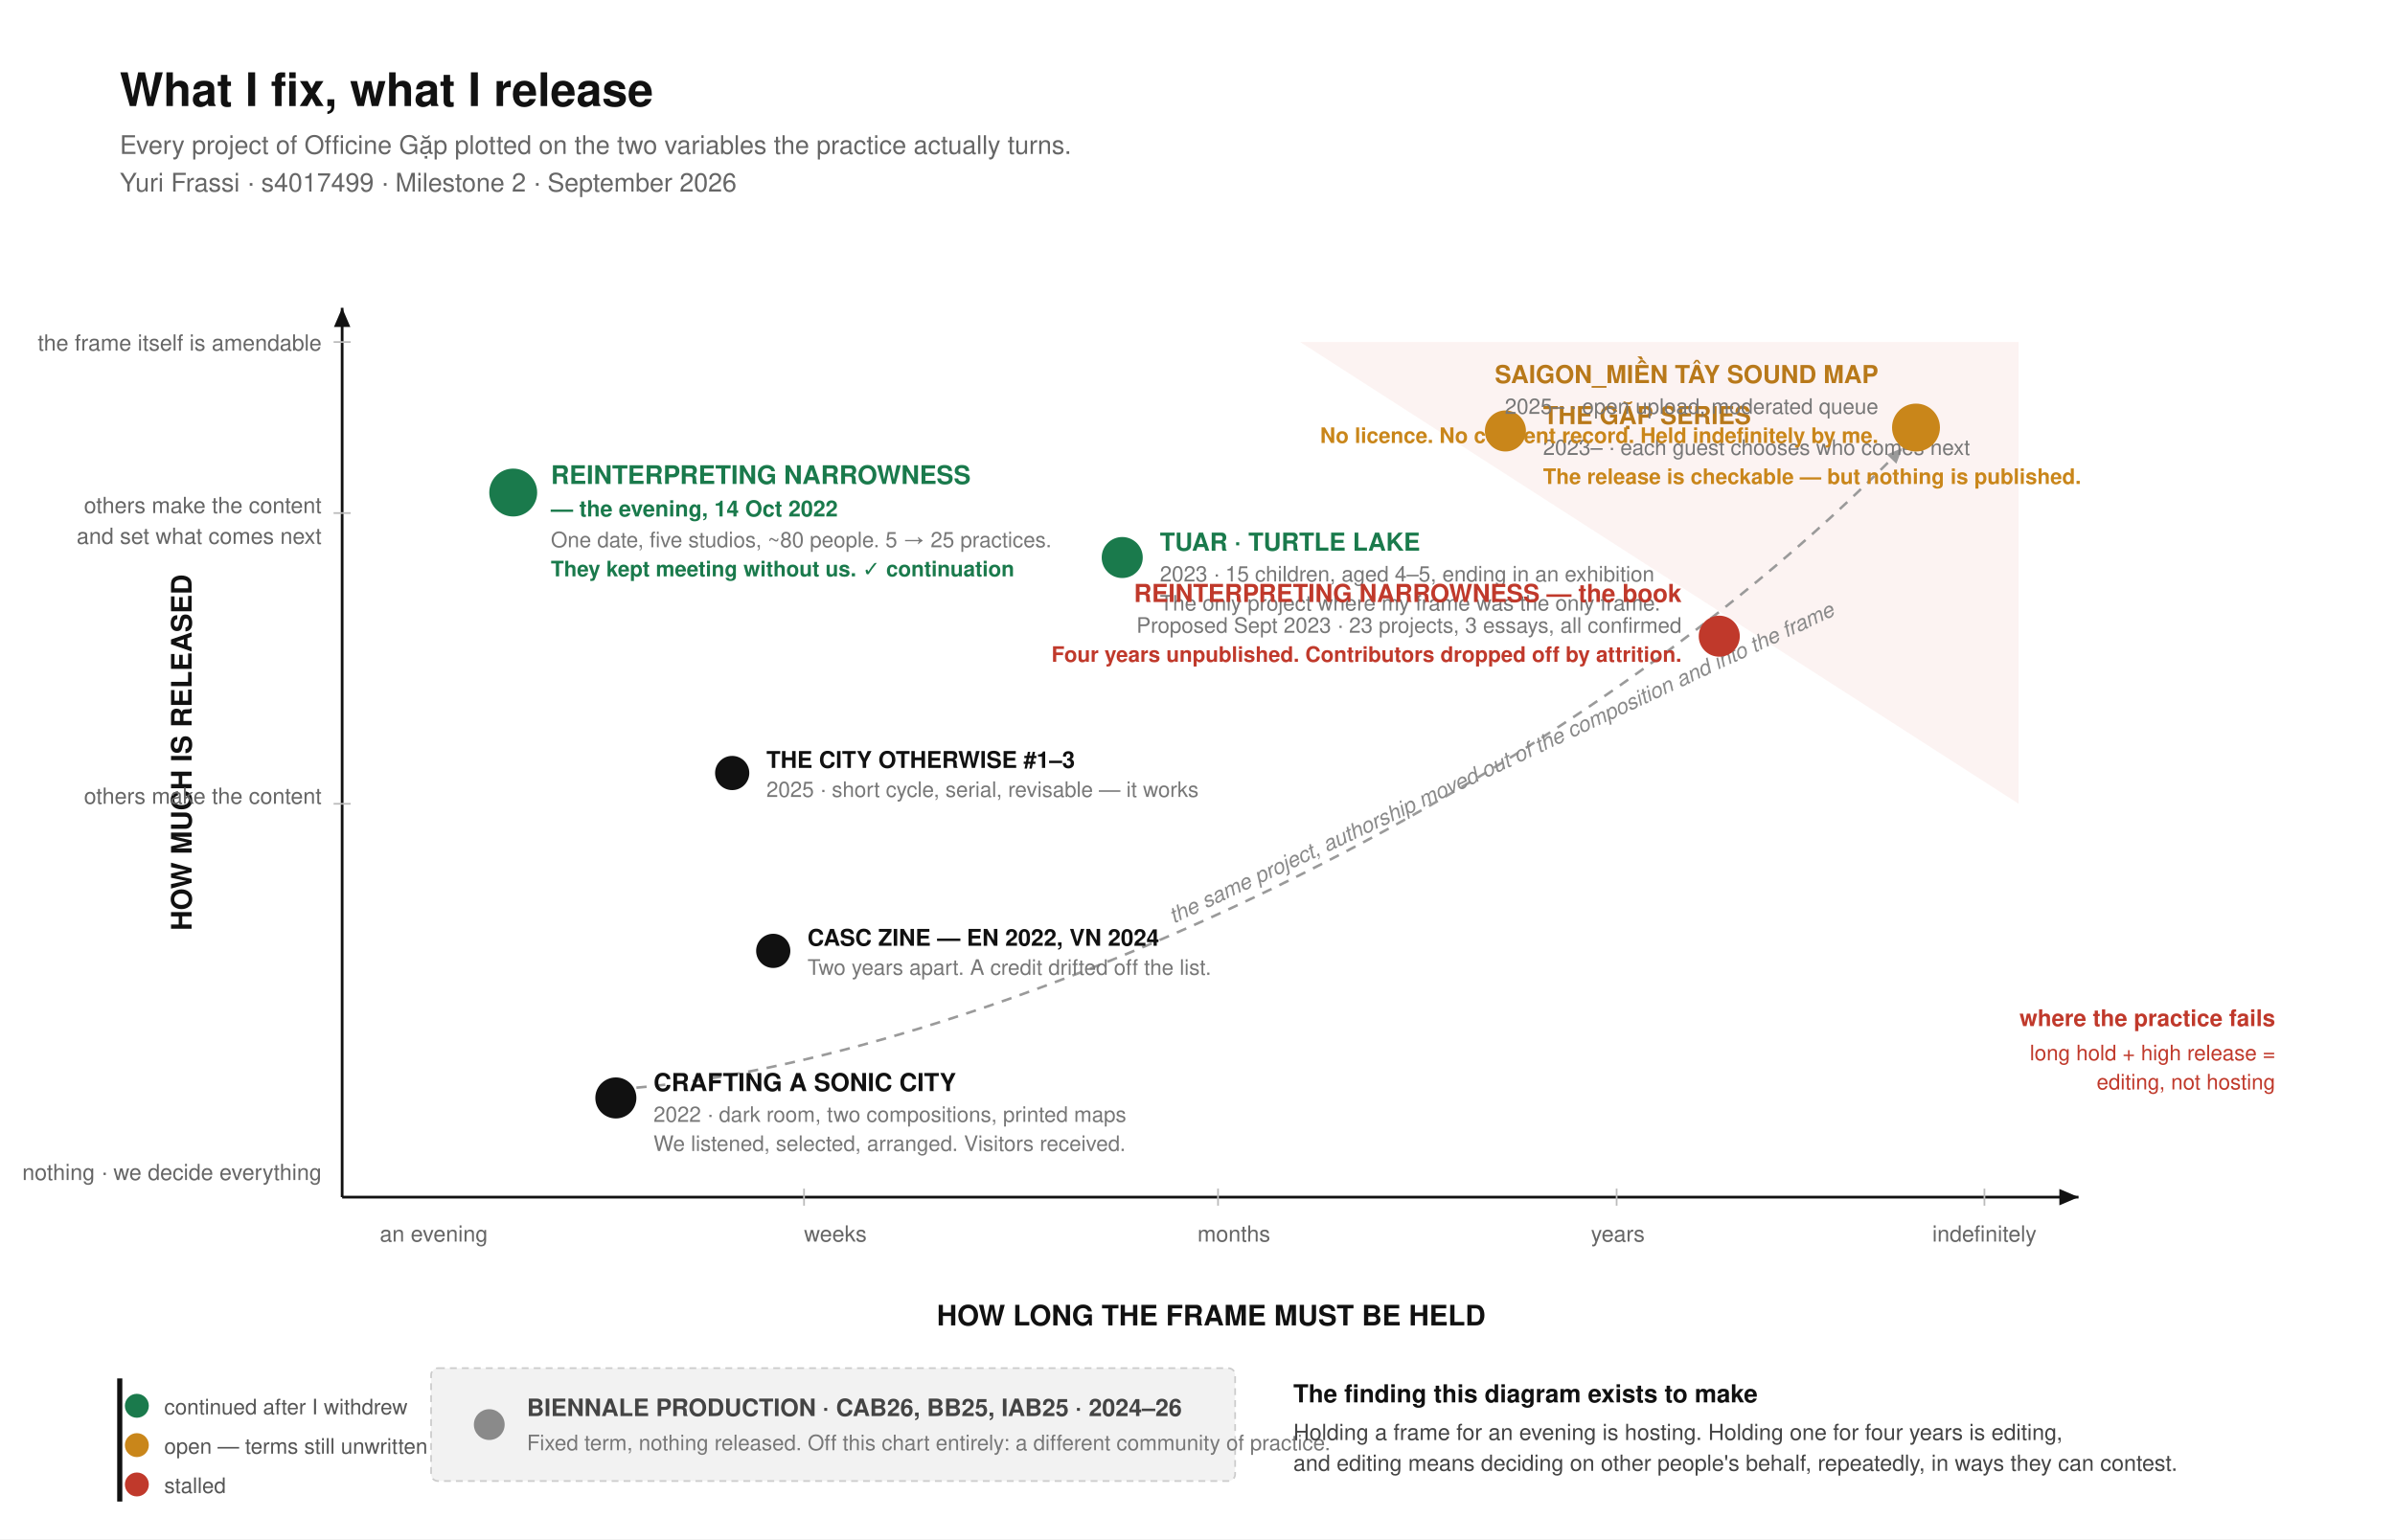
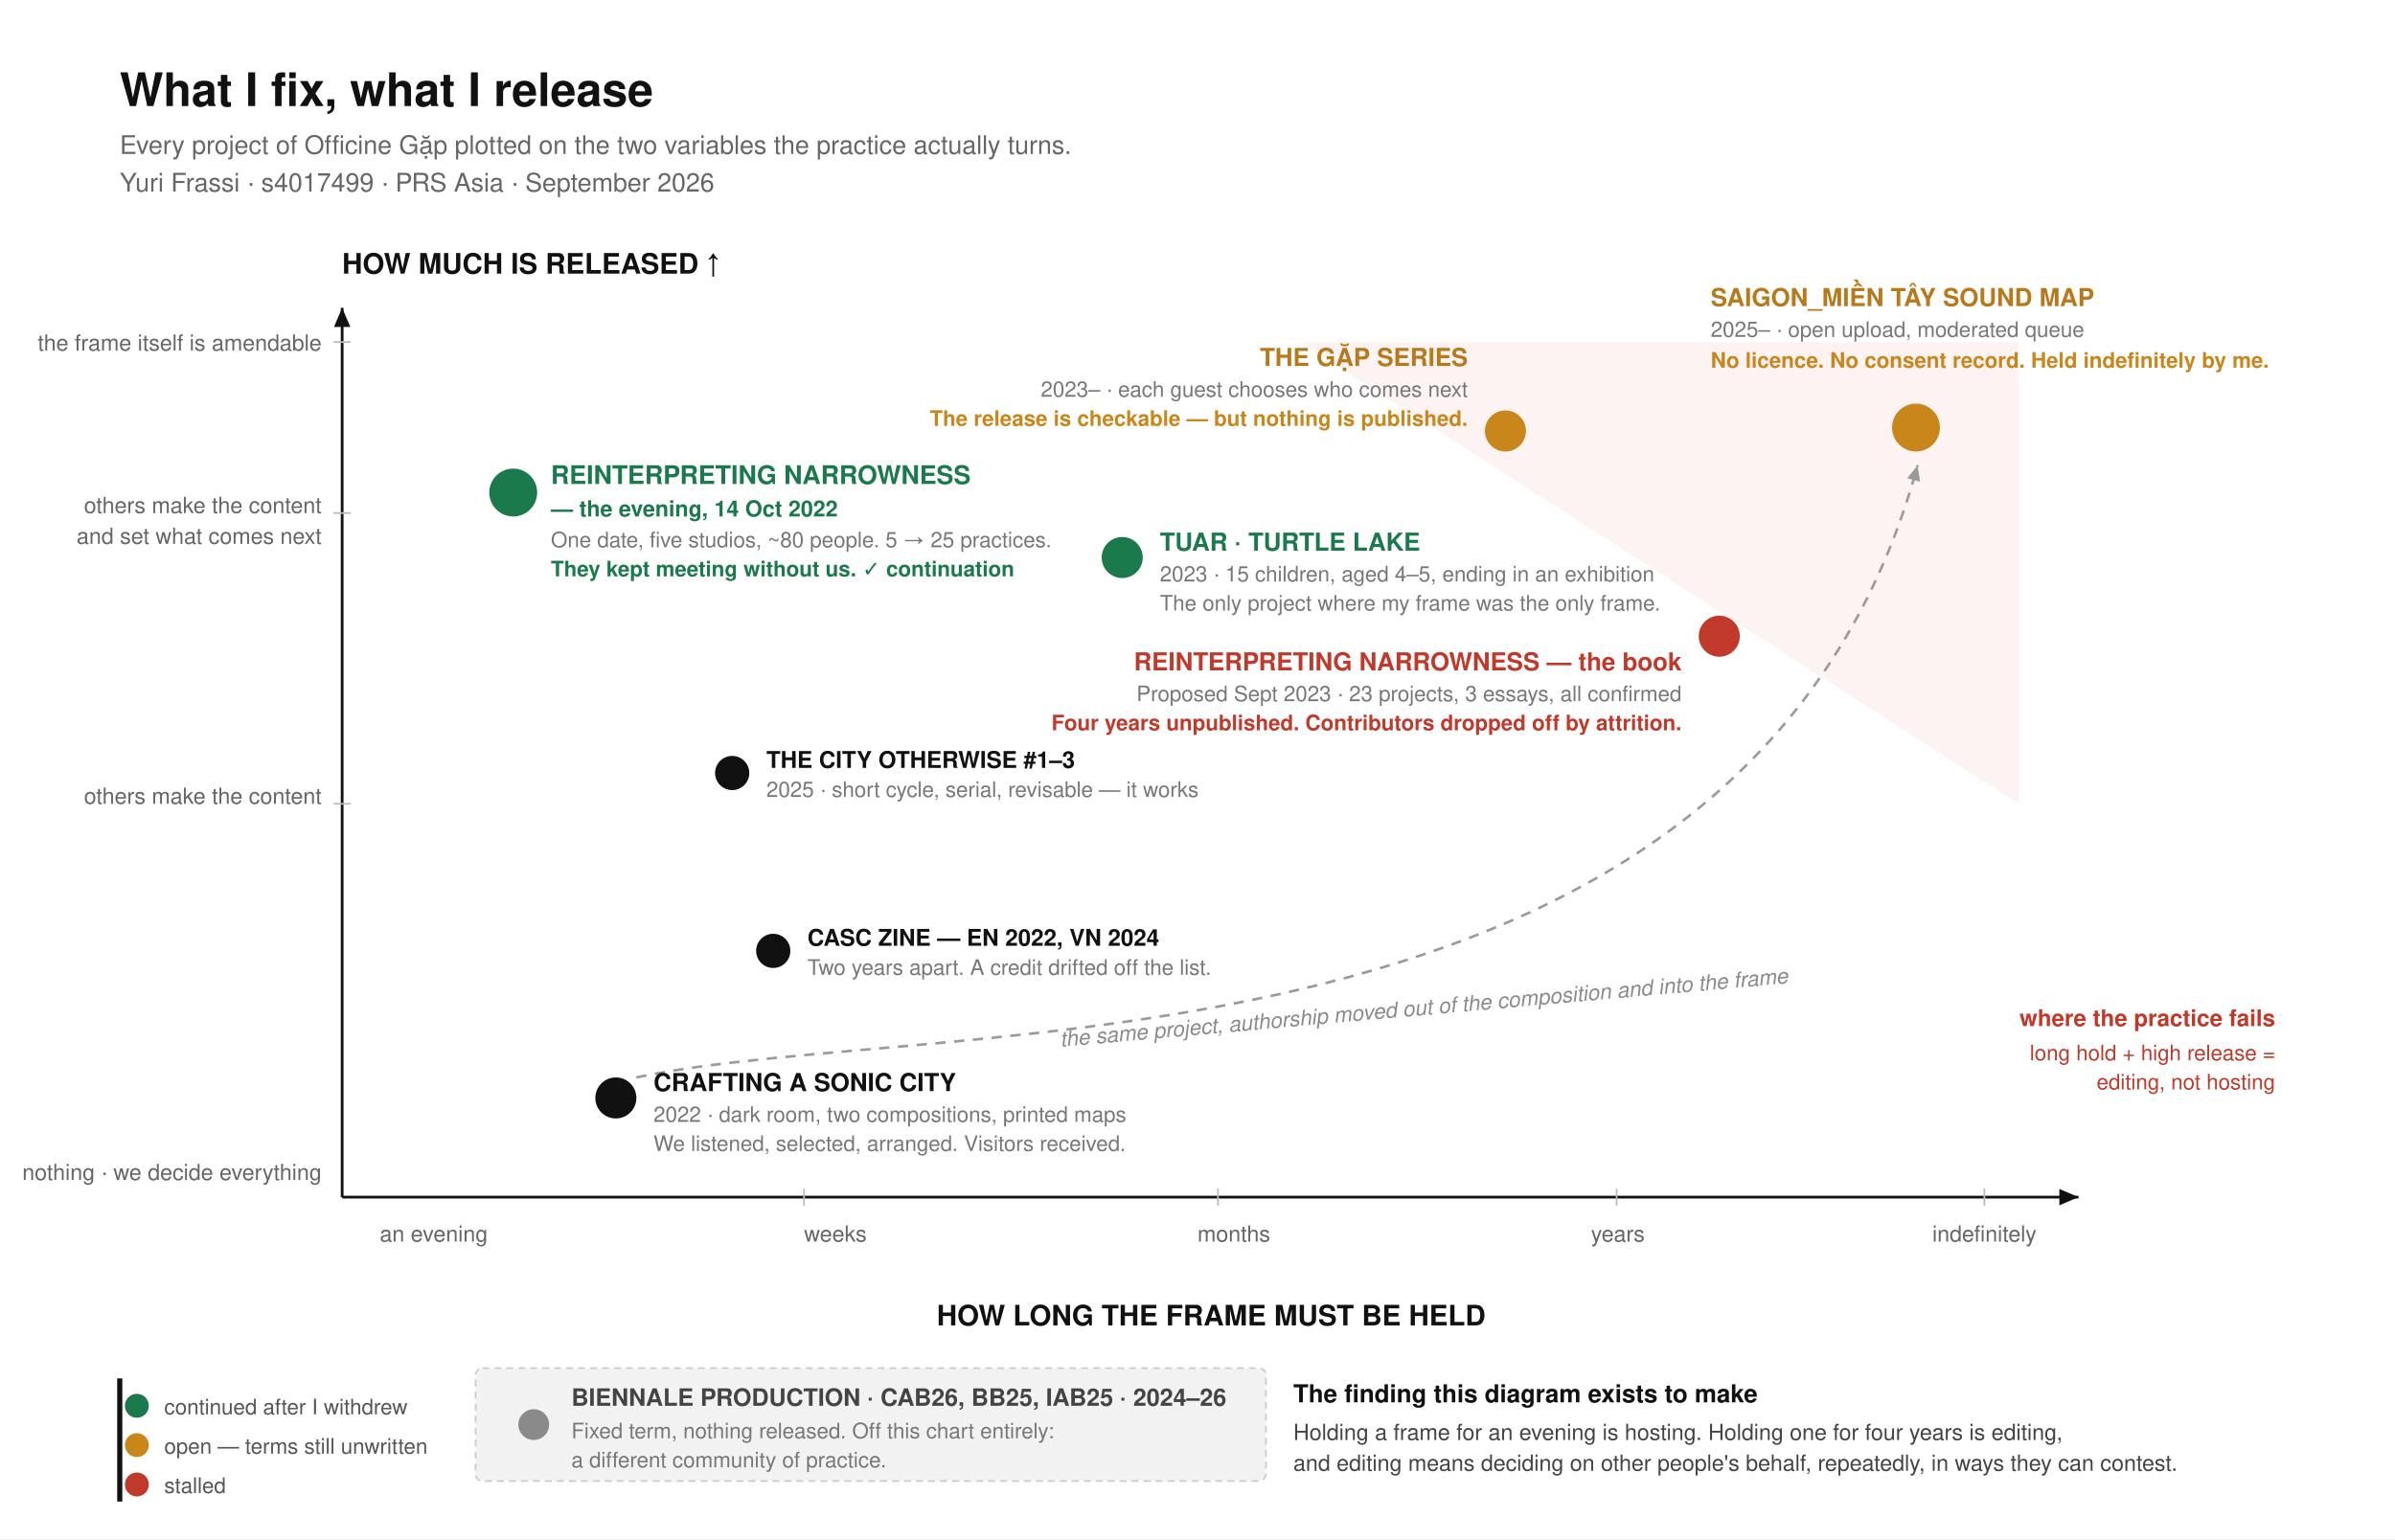
<svg xmlns="http://www.w3.org/2000/svg" viewBox="0 0 1400 900" width="1400" height="900" font-family="Helvetica Neue, Helvetica, Arial, sans-serif">
  <defs>
    <marker id="ar" markerWidth="9" markerHeight="9" refX="7" refY="3" orient="auto">
      <path d="M0,0 L7,3 L0,6 z" fill="#111" />
    </marker>
    <marker id="arGrey" markerWidth="8" markerHeight="8" refX="6" refY="2.6" orient="auto">
      <path d="M0,0 L6,2.6 L0,5.2 z" fill="#9a9a9a" />
    </marker>
  </defs>
  <rect width="1400" height="900" fill="#ffffff" />
  <text x="70" y="62" font-size="27" font-weight="600" fill="#111">What I fix, what I release</text>
  <text x="70" y="90" font-size="15" fill="#666">Every project of Officine Gặp plotted on the two variables the practice actually turns.</text>
-   <text x="70" y="112" font-size="15" fill="#666">Yuri Frassi · s4017499 · Milestone 2 · September 2026</text>
+   <text x="70" y="112" font-size="15" fill="#666">Yuri Frassi · s4017499 · PRS Asia · September 2026</text>
  <path d="M 760 200 L 1180 200 L 1180 470 Z" fill="#d94f3d" opacity="0.07" />
  <text x="1330" y="600" font-size="13.5" font-weight="600" fill="#c0392b" text-anchor="end">where the practice fails</text>
  <text x="1330" y="620" font-size="12.5" fill="#c0392b" text-anchor="end">long hold + high release =</text>
  <text x="1330" y="637" font-size="12.5" fill="#c0392b" text-anchor="end">editing, not hosting</text>
  <line x1="200" y1="700" x2="1215" y2="700" stroke="#111" stroke-width="1.6" marker-end="url(#ar)" />
  <line x1="200" y1="700" x2="200" y2="180" stroke="#111" stroke-width="1.6" marker-end="url(#ar)" />
  <text x="708" y="775" font-size="16.5" font-weight="600" fill="#111" text-anchor="middle">HOW LONG THE FRAME MUST BE HELD</text>
  <text x="222" y="726" font-size="13" fill="#666">an evening</text>
  <text x="470" y="726" font-size="13" fill="#666">weeks</text>
  <text x="700" y="726" font-size="13" fill="#666">months</text>
  <text x="930" y="726" font-size="13" fill="#666">years</text>
  <text x="1160" y="726" font-size="13" fill="#666" text-anchor="middle">indefinitely</text>
  <line x1="470" y1="695" x2="470" y2="705" stroke="#bbb" />
  <line x1="712" y1="695" x2="712" y2="705" stroke="#bbb" />
  <line x1="945" y1="695" x2="945" y2="705" stroke="#bbb" />
  <line x1="1160" y1="695" x2="1160" y2="705" stroke="#bbb" />
-   <text x="0" y="0" font-size="16.5" font-weight="600" fill="#111" text-anchor="middle" transform="translate(112,440) rotate(-90)">HOW MUCH IS RELEASED</text>
+   <text x="200" y="160" font-size="16.5" font-weight="600" fill="#111">HOW MUCH IS RELEASED ↑</text>
  <text x="0" y="0" font-size="13" fill="#666" text-anchor="end" transform="translate(188,690)">nothing · we decide everything</text>
  <text x="0" y="0" font-size="13" fill="#666" text-anchor="end" transform="translate(188,470)">others make the content</text>
  <text x="0" y="0" font-size="13" fill="#666" text-anchor="end" transform="translate(188,300)">others make the content</text>
  <text x="0" y="0" font-size="13" fill="#666" text-anchor="end" transform="translate(188,318)">and set what comes next</text>
  <text x="0" y="0" font-size="13" fill="#666" text-anchor="end" transform="translate(188,205)">the frame itself is amendable</text>
  <line x1="195" y1="470" x2="205" y2="470" stroke="#bbb" />
  <line x1="195" y1="300" x2="205" y2="300" stroke="#bbb" />
  <line x1="195" y1="200" x2="205" y2="200" stroke="#bbb" />
-   <rect x="252" y="800" width="470" height="66" rx="4" fill="#f2f2f2" stroke="#ccc" stroke-dasharray="4 3" />
-   <circle cx="286" cy="833" r="9" fill="#8a8a8a" />
-   <text x="308" y="828" font-size="14" font-weight="600" fill="#444">BIENNALE PRODUCTION · CAB26, BB25, IAB25 · 2024–26</text>
-   <text x="308" y="848" font-size="12.5" fill="#777">Fixed term, nothing released. Off this chart entirely: a different community of practice.</text>
-   <path d="M 372 636 C 560 620, 900 480, 1112 262" stroke="#9a9a9a" stroke-width="1.5" stroke-dasharray="6 5" fill="none" marker-end="url(#arGrey)" />
-   <text x="0" y="0" font-size="12.5" fill="#8a8a8a" font-style="italic" transform="translate(686,540) rotate(-25)">the same project, authorship moved out of the composition and into the frame</text>
+   <rect x="278" y="800" width="462" height="66" rx="4" fill="#f2f2f2" stroke="#ccc" stroke-dasharray="4 3" />
+   <circle cx="312" cy="833" r="9" fill="#8a8a8a" />
+   <text x="334" y="822" font-size="14" font-weight="600" fill="#444">BIENNALE PRODUCTION · CAB26, BB25, IAB25 · 2024–26</text>
+   <text x="334" y="841" font-size="12.5" fill="#777">Fixed term, nothing released. Off this chart entirely:</text>
+   <text x="334" y="858" font-size="12.5" fill="#777">a different community of practice.</text>
+   <path d="M 372 630 C 550 592, 1020 640, 1121 272" stroke="#9a9a9a" stroke-width="1.5" stroke-dasharray="6 5" fill="none" marker-end="url(#arGrey)" />
+   <text x="0" y="0" font-size="12.5" fill="#8a8a8a" font-style="italic" transform="translate(620,612) rotate(-5)">the same project, authorship moved out of the composition and into the frame</text>
  <circle cx="360" cy="642" r="12" fill="#111" />
  <text x="382" y="638" font-size="14.5" font-weight="600" fill="#111">CRAFTING A SONIC CITY</text>
  <text x="382" y="656" font-size="12.5" fill="#777">2022 · dark room, two compositions, printed maps</text>
  <text x="382" y="673" font-size="12.5" fill="#777">We listened, selected, arranged. Visitors received.</text>
  <circle cx="452" cy="556" r="10" fill="#111" />
  <text x="472" y="553" font-size="13.5" font-weight="600" fill="#111">CASC ZINE — EN 2022, VN 2024</text>
  <text x="472" y="570" font-size="12.5" fill="#777">Two years apart. A credit drifted off the list.</text>
  <circle cx="428" cy="452" r="10" fill="#111" />
  <text x="448" y="449" font-size="13.5" font-weight="600" fill="#111">THE CITY OTHERWISE #1–3</text>
  <text x="448" y="466" font-size="12.5" fill="#777">2025 · short cycle, serial, revisable — it works</text>
  <circle cx="300" cy="288" r="14" fill="#1a7a4c" />
  <text x="322" y="283" font-size="15" font-weight="600" fill="#1a7a4c">REINTERPRETING NARROWNESS</text>
  <text x="322" y="302" font-size="13" font-weight="600" fill="#1a7a4c">— the evening, 14 Oct 2022</text>
  <text x="322" y="320" font-size="12.5" fill="#777">One date, five studios, ~80 people. 5 → 25 practices.</text>
  <text x="322" y="337" font-size="12.5" fill="#1a7a4c" font-weight="600">They kept meeting without us. ✓ continuation</text>
  <circle cx="656" cy="326" r="12" fill="#1a7a4c" />
  <text x="678" y="322" font-size="14.5" font-weight="600" fill="#1a7a4c">TUAR · TURTLE LAKE</text>
  <text x="678" y="340" font-size="12.5" fill="#777">2023 · 15 children, aged 4–5, ending in an exhibition</text>
  <text x="678" y="357" font-size="12.5" fill="#777">The only project where my frame was the only frame.</text>
  <circle cx="880" cy="252" r="12" fill="#c9861a" />
-   <text x="902" y="248" font-size="14.5" font-weight="600" fill="#b8791a">THE GẶP SERIES</text>
-   <text x="902" y="266" font-size="12.5" fill="#777">2023– · each guest chooses who comes next</text>
-   <text x="902" y="283" font-size="12.5" fill="#c9861a" font-weight="600">The release is checkable — but nothing is published.</text>
+   <text x="0" y="0" font-size="14.5" font-weight="600" fill="#b8791a" text-anchor="end" transform="translate(858,214)">THE GẶP SERIES</text>
+   <text x="0" y="0" font-size="12.5" fill="#777" text-anchor="end" transform="translate(858,232)">2023– · each guest chooses who comes next</text>
+   <text x="0" y="0" font-size="12.5" fill="#c9861a" font-weight="600" text-anchor="end" transform="translate(858,249)">The release is checkable — but nothing is published.</text>
  <circle cx="1120" cy="250" r="14" fill="#c9861a" />
-   <text x="0" y="0" font-size="14.5" font-weight="600" fill="#b8791a" text-anchor="end" transform="translate(1098,224)">SAIGON_MIỀN TÂY SOUND MAP</text>
-   <text x="0" y="0" font-size="12.5" fill="#777" text-anchor="end" transform="translate(1098,242)">2025– · open upload, moderated queue</text>
-   <text x="0" y="0" font-size="12.5" fill="#c9861a" font-weight="600" text-anchor="end" transform="translate(1098,259)">No licence. No consent record. Held indefinitely by me.</text>
+   <text x="1000" y="179" font-size="14.5" font-weight="600" fill="#b8791a">SAIGON_MIỀN TÂY SOUND MAP</text>
+   <text x="1000" y="197" font-size="12.5" fill="#777">2025– · open upload, moderated queue</text>
+   <text x="1000" y="215" font-size="12.5" fill="#c9861a" font-weight="600">No licence. No consent record. Held indefinitely by me.</text>
  <circle cx="1005" cy="372" r="12" fill="#c0392b" />
-   <text x="0" y="0" font-size="14.5" font-weight="600" fill="#c0392b" text-anchor="end" transform="translate(983,352)">REINTERPRETING NARROWNESS — the book</text>
-   <text x="0" y="0" font-size="12.5" fill="#777" text-anchor="end" transform="translate(983,370)">Proposed Sept 2023 · 23 projects, 3 essays, all confirmed</text>
-   <text x="0" y="0" font-size="12.5" fill="#c0392b" font-weight="600" text-anchor="end" transform="translate(983,387)">Four years unpublished. Contributors dropped off by attrition.</text>
+   <text x="0" y="0" font-size="14.5" font-weight="600" fill="#c0392b" text-anchor="end" transform="translate(983,392)">REINTERPRETING NARROWNESS — the book</text>
+   <text x="0" y="0" font-size="12.5" fill="#777" text-anchor="end" transform="translate(983,410)">Proposed Sept 2023 · 23 projects, 3 essays, all confirmed</text>
+   <text x="0" y="0" font-size="12.5" fill="#c0392b" font-weight="600" text-anchor="end" transform="translate(983,427)">Four years unpublished. Contributors dropped off by attrition.</text>
  <line x1="70" y1="806" x2="70" y2="878" stroke="#111" stroke-width="3" />
  <rect x="760" y="796" width="570" height="76" fill="none" />
  <text x="756" y="820" font-size="14.5" font-weight="600" fill="#111" text-anchor="start">The finding this diagram exists to make</text>
  <text x="756" y="842" font-size="13" fill="#444">Holding a frame for an evening is hosting. Holding one for four years is editing,</text>
  <text x="756" y="860" font-size="13" fill="#444">and editing means deciding on other people's behalf, repeatedly, in ways they can contest.</text>
  <circle cx="80" cy="822" r="7" fill="#1a7a4c" />
  <text x="96" y="827" font-size="12.5" fill="#555">continued after I withdrew</text>
  <circle cx="80" cy="845" r="7" fill="#c9861a" />
  <text x="96" y="850" font-size="12.5" fill="#555">open — terms still unwritten</text>
  <circle cx="80" cy="868" r="7" fill="#c0392b" />
  <text x="96" y="873" font-size="12.5" fill="#555">stalled</text>
</svg>
